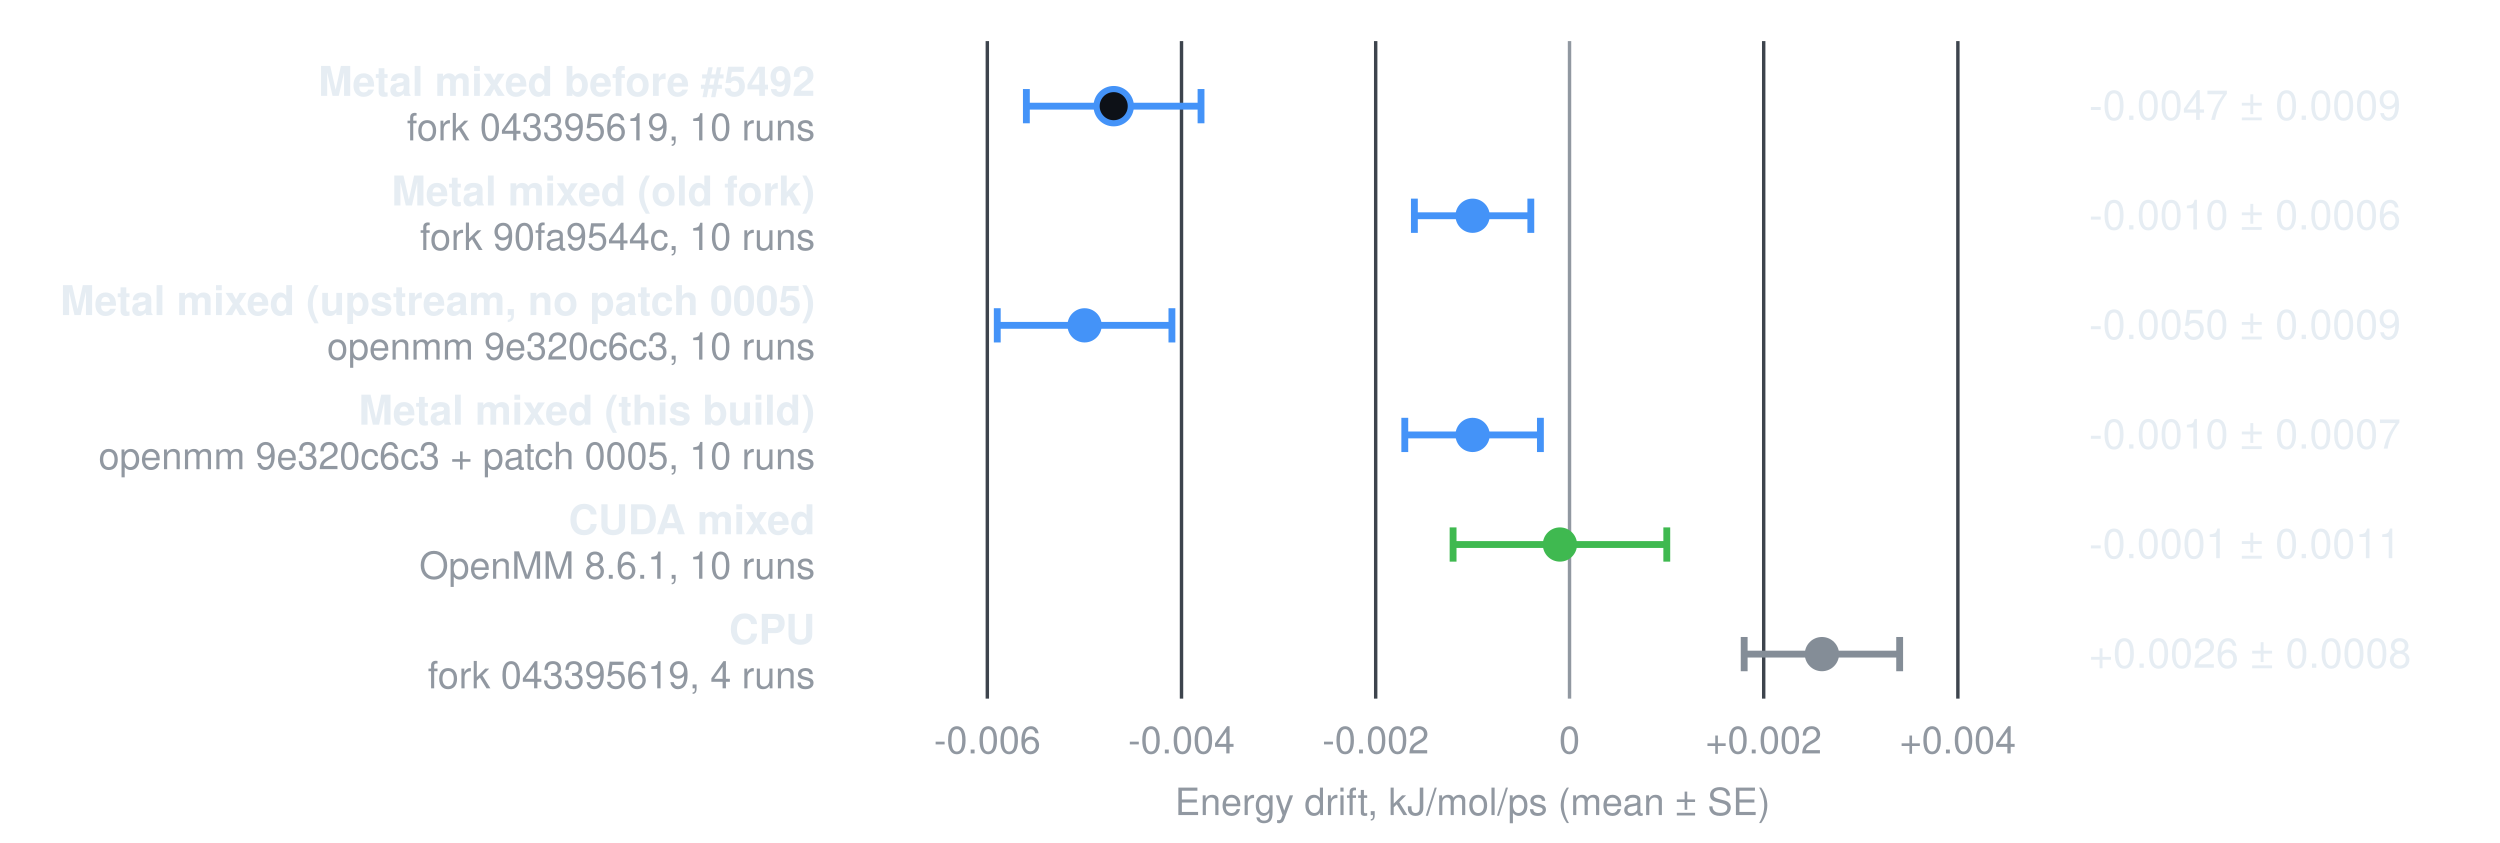
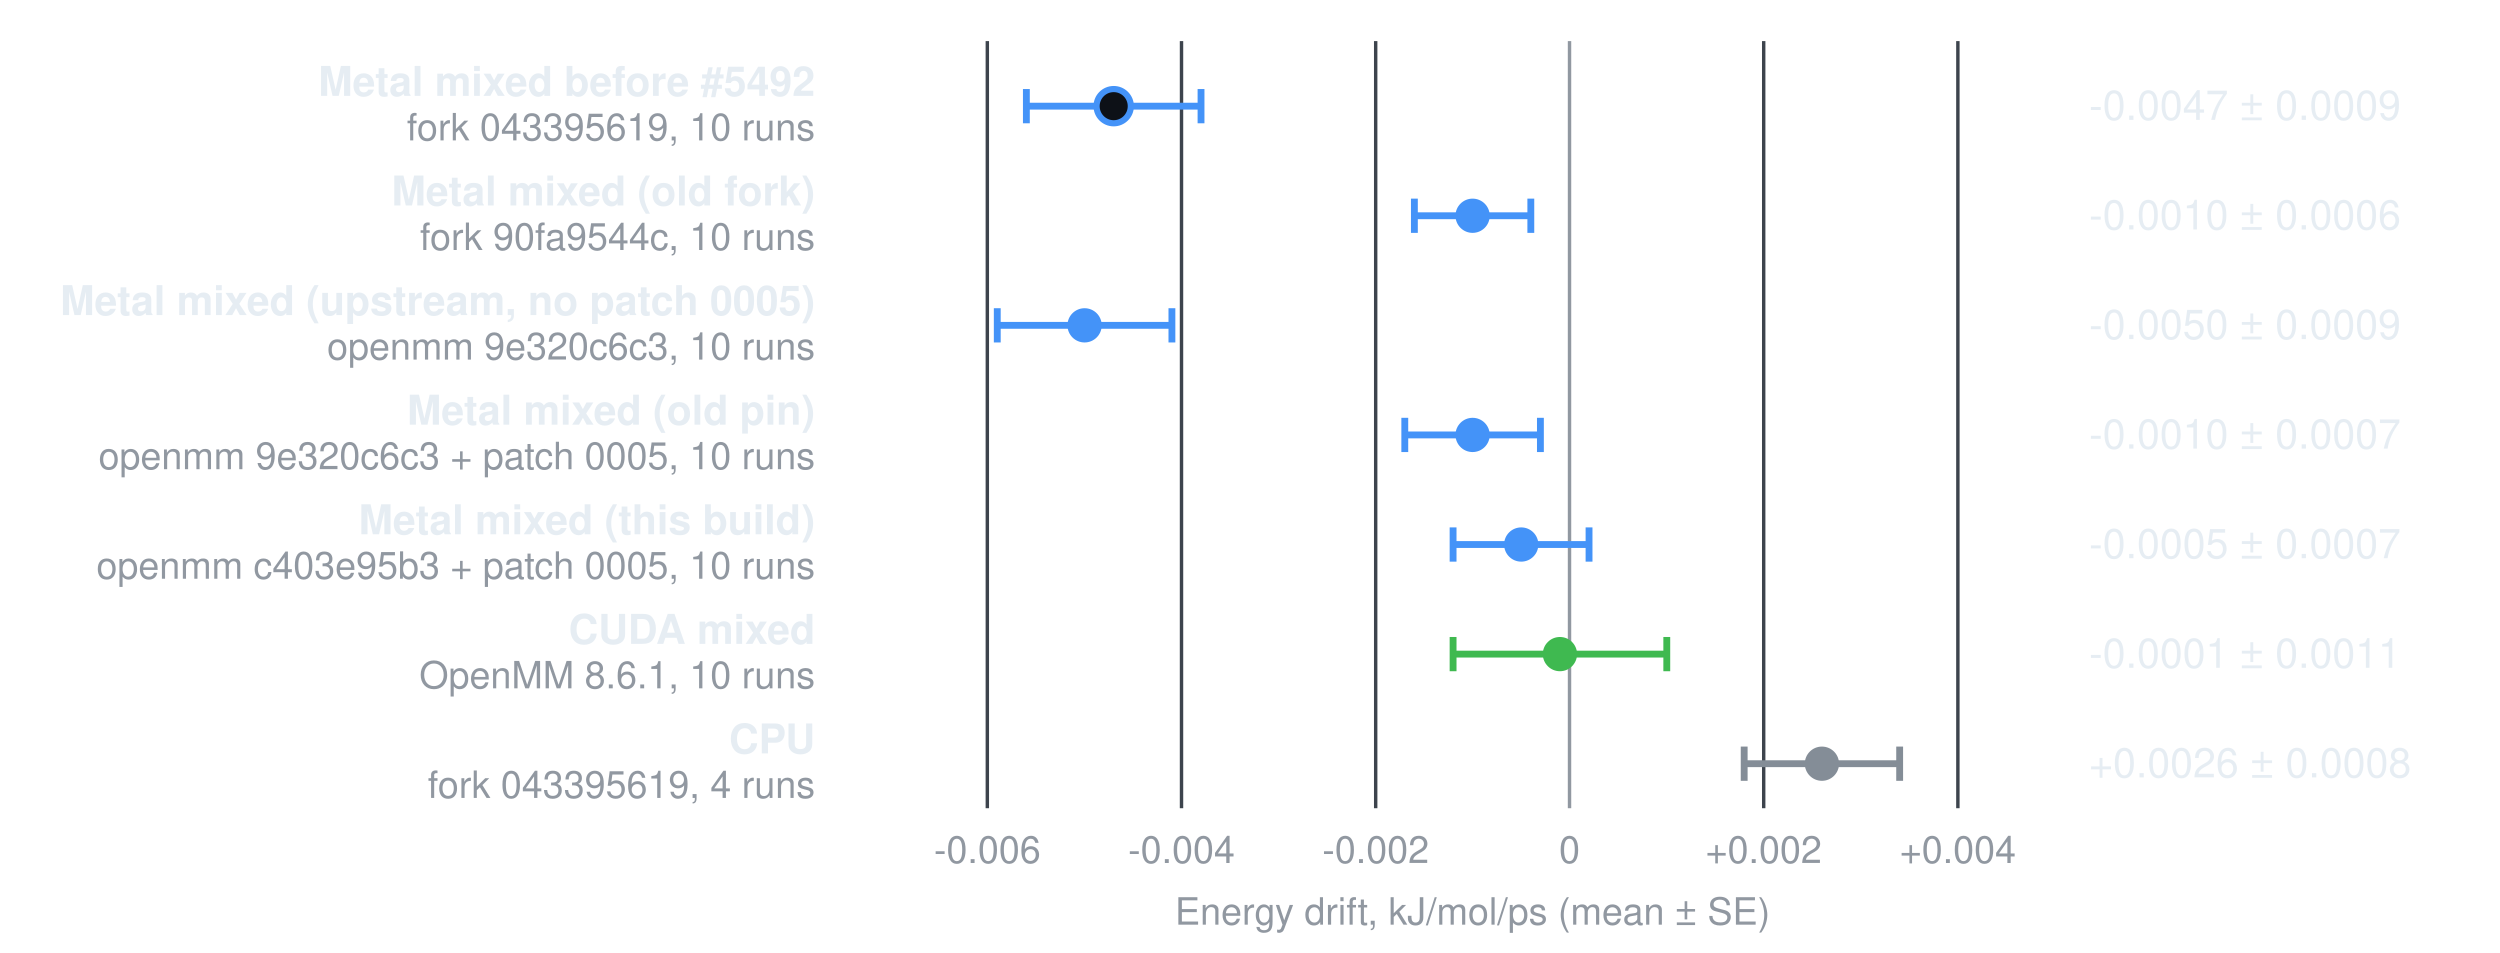
- <svg xmlns="http://www.w3.org/2000/svg" width="730" height="246" viewBox="0 0 730 246" role="img" aria-label="Energy drift of DHFR in NVE, Metal on the old fork before and after #5492, Metal on upstream OpenMM without patch 0005 and on this build with it, CUDA mixed and CPU" font-family="-apple-system, BlinkMacSystemFont, 'Segoe UI', Helvetica, Arial, sans-serif">
-   <line x1="288.3" y1="12.0" x2="288.3" y2="204.0" stroke="#3d444d" stroke-width="1.0" />
-   <text x="288.3" y="220.0" font-size="11" fill="#9198a1" text-anchor="middle" font-weight="normal">-0.006</text>
-   <line x1="345.0" y1="12.0" x2="345.0" y2="204.0" stroke="#3d444d" stroke-width="1.0" />
-   <text x="345.0" y="220.0" font-size="11" fill="#9198a1" text-anchor="middle" font-weight="normal">-0.004</text>
-   <line x1="401.7" y1="12.0" x2="401.7" y2="204.0" stroke="#3d444d" stroke-width="1.0" />
-   <text x="401.7" y="220.0" font-size="11" fill="#9198a1" text-anchor="middle" font-weight="normal">-0.002</text>
-   <line x1="458.3" y1="12.0" x2="458.3" y2="204.0" stroke="#9198a1" stroke-width="1.0" />
-   <text x="458.3" y="220.0" font-size="11" fill="#9198a1" text-anchor="middle" font-weight="normal">0</text>
-   <line x1="515.0" y1="12.0" x2="515.0" y2="204.0" stroke="#3d444d" stroke-width="1.0" />
-   <text x="515.0" y="220.0" font-size="11" fill="#9198a1" text-anchor="middle" font-weight="normal">+0.002</text>
-   <line x1="571.7" y1="12.0" x2="571.7" y2="204.0" stroke="#3d444d" stroke-width="1.0" />
-   <text x="571.7" y="220.0" font-size="11" fill="#9198a1" text-anchor="middle" font-weight="normal">+0.004</text>
-   <text x="430.0" y="238.0" font-size="11" fill="#9198a1" text-anchor="middle" font-weight="normal">Energy drift, kJ/mol/ps (mean ± SE)</text>
+ <svg xmlns="http://www.w3.org/2000/svg" width="730" height="278" viewBox="0 0 730 278" role="img" aria-label="Energy drift of DHFR in NVE, Metal on the old fork before and after #5492, Metal on upstream OpenMM 9e320c6c3 without and with patch 0005 and on this build, c403e95b3 with it, CUDA mixed and CPU" font-family="-apple-system, BlinkMacSystemFont, 'Segoe UI', Helvetica, Arial, sans-serif">
+   <line x1="288.3" y1="12.0" x2="288.3" y2="236.0" stroke="#3d444d" stroke-width="1.0" />
+   <text x="288.3" y="252.0" font-size="11" fill="#9198a1" text-anchor="middle" font-weight="normal">-0.006</text>
+   <line x1="345.0" y1="12.0" x2="345.0" y2="236.0" stroke="#3d444d" stroke-width="1.0" />
+   <text x="345.0" y="252.0" font-size="11" fill="#9198a1" text-anchor="middle" font-weight="normal">-0.004</text>
+   <line x1="401.7" y1="12.0" x2="401.7" y2="236.0" stroke="#3d444d" stroke-width="1.0" />
+   <text x="401.7" y="252.0" font-size="11" fill="#9198a1" text-anchor="middle" font-weight="normal">-0.002</text>
+   <line x1="458.3" y1="12.0" x2="458.3" y2="236.0" stroke="#9198a1" stroke-width="1.0" />
+   <text x="458.3" y="252.0" font-size="11" fill="#9198a1" text-anchor="middle" font-weight="normal">0</text>
+   <line x1="515.0" y1="12.0" x2="515.0" y2="236.0" stroke="#3d444d" stroke-width="1.0" />
+   <text x="515.0" y="252.0" font-size="11" fill="#9198a1" text-anchor="middle" font-weight="normal">+0.002</text>
+   <line x1="571.7" y1="12.0" x2="571.7" y2="236.0" stroke="#3d444d" stroke-width="1.0" />
+   <text x="571.7" y="252.0" font-size="11" fill="#9198a1" text-anchor="middle" font-weight="normal">+0.004</text>
+   <text x="430.0" y="270.0" font-size="11" fill="#9198a1" text-anchor="middle" font-weight="normal">Energy drift, kJ/mol/ps (mean ± SE)</text>
  <text x="238.0" y="28.0" font-size="12" fill="#e6edf3" text-anchor="end" font-weight="600">Metal mixed before #5492</text>
  <text x="238.0" y="41.0" font-size="11" fill="#9198a1" text-anchor="end" font-weight="normal">fork 043395619, 10 runs</text>
  <line x1="299.7" y1="31.0" x2="350.7" y2="31.0" stroke="#4493f8" stroke-width="2.0" />
  <line x1="299.7" y1="26.0" x2="299.7" y2="36.0" stroke="#4493f8" stroke-width="2.0" />
  <line x1="350.7" y1="26.0" x2="350.7" y2="36.0" stroke="#4493f8" stroke-width="2.0" />
  <circle cx="325.2" cy="31.0" r="5" fill="#0d1117" stroke="#4493f8" stroke-width="1.8" />
  <text x="610.0" y="35.0" font-size="12" fill="#e6edf3" text-anchor="start" font-weight="normal">-0.0047 ± 0.0009</text>
  <text x="238.0" y="60.0" font-size="12" fill="#e6edf3" text-anchor="end" font-weight="600">Metal mixed (old fork)</text>
  <text x="238.0" y="73.0" font-size="11" fill="#9198a1" text-anchor="end" font-weight="normal">fork 90fa9544c, 10 runs</text>
  <line x1="413.0" y1="63.0" x2="447.0" y2="63.0" stroke="#4493f8" stroke-width="2.0" />
  <line x1="413.0" y1="58.0" x2="413.0" y2="68.0" stroke="#4493f8" stroke-width="2.0" />
  <line x1="447.0" y1="58.0" x2="447.0" y2="68.0" stroke="#4493f8" stroke-width="2.0" />
  <circle cx="430.0" cy="63.0" r="5" fill="#4493f8" />
  <text x="610.0" y="67.0" font-size="12" fill="#e6edf3" text-anchor="start" font-weight="normal">-0.0010 ± 0.0006</text>
  <text x="238.0" y="92.0" font-size="12" fill="#e6edf3" text-anchor="end" font-weight="600">Metal mixed (upstream, no patch 0005)</text>
  <text x="238.0" y="105.0" font-size="11" fill="#9198a1" text-anchor="end" font-weight="normal">openmm 9e320c6c3, 10 runs</text>
  <line x1="291.2" y1="95.0" x2="342.2" y2="95.0" stroke="#4493f8" stroke-width="2.0" />
  <line x1="291.2" y1="90.0" x2="291.2" y2="100.0" stroke="#4493f8" stroke-width="2.0" />
  <line x1="342.2" y1="90.0" x2="342.2" y2="100.0" stroke="#4493f8" stroke-width="2.0" />
  <circle cx="316.7" cy="95.0" r="5" fill="#4493f8" />
  <text x="610.0" y="99.0" font-size="12" fill="#e6edf3" text-anchor="start" font-weight="normal">-0.0050 ± 0.0009</text>
-   <text x="238.0" y="124.0" font-size="12" fill="#e6edf3" text-anchor="end" font-weight="600">Metal mixed (this build)</text>
+   <text x="238.0" y="124.0" font-size="12" fill="#e6edf3" text-anchor="end" font-weight="600">Metal mixed (old pin)</text>
  <text x="238.0" y="137.0" font-size="11" fill="#9198a1" text-anchor="end" font-weight="normal">openmm 9e320c6c3 + patch 0005, 10 runs</text>
  <line x1="410.2" y1="127.0" x2="449.8" y2="127.0" stroke="#4493f8" stroke-width="2.0" />
  <line x1="410.2" y1="122.0" x2="410.2" y2="132.0" stroke="#4493f8" stroke-width="2.0" />
  <line x1="449.8" y1="122.0" x2="449.8" y2="132.0" stroke="#4493f8" stroke-width="2.0" />
  <circle cx="430.0" cy="127.0" r="5" fill="#4493f8" />
  <text x="610.0" y="131.0" font-size="12" fill="#e6edf3" text-anchor="start" font-weight="normal">-0.0010 ± 0.0007</text>
-   <text x="238.0" y="156.0" font-size="12" fill="#e6edf3" text-anchor="end" font-weight="600">CUDA mixed</text>
-   <text x="238.0" y="169.0" font-size="11" fill="#9198a1" text-anchor="end" font-weight="normal">OpenMM 8.6.1, 10 runs</text>
-   <line x1="424.3" y1="159.0" x2="486.7" y2="159.0" stroke="#3fb950" stroke-width="2.0" />
-   <line x1="424.3" y1="154.0" x2="424.3" y2="164.0" stroke="#3fb950" stroke-width="2.0" />
-   <line x1="486.7" y1="154.0" x2="486.7" y2="164.0" stroke="#3fb950" stroke-width="2.0" />
-   <circle cx="455.5" cy="159.0" r="5" fill="#3fb950" />
-   <text x="610.0" y="163.0" font-size="12" fill="#e6edf3" text-anchor="start" font-weight="normal">-0.0001 ± 0.0011</text>
-   <text x="238.0" y="188.0" font-size="12" fill="#e6edf3" text-anchor="end" font-weight="600">CPU</text>
-   <text x="238.0" y="201.0" font-size="11" fill="#9198a1" text-anchor="end" font-weight="normal">fork 043395619, 4 runs</text>
-   <line x1="509.3" y1="191.0" x2="554.7" y2="191.0" stroke="#848d97" stroke-width="2.0" />
-   <line x1="509.3" y1="186.0" x2="509.3" y2="196.0" stroke="#848d97" stroke-width="2.0" />
-   <line x1="554.7" y1="186.0" x2="554.7" y2="196.0" stroke="#848d97" stroke-width="2.0" />
-   <circle cx="532.0" cy="191.0" r="5" fill="#848d97" />
-   <text x="610.0" y="195.0" font-size="12" fill="#e6edf3" text-anchor="start" font-weight="normal">+0.0026 ± 0.0008</text>
+   <text x="238.0" y="156.0" font-size="12" fill="#e6edf3" text-anchor="end" font-weight="600">Metal mixed (this build)</text>
+   <text x="238.0" y="169.0" font-size="11" fill="#9198a1" text-anchor="end" font-weight="normal">openmm c403e95b3 + patch 0005, 10 runs</text>
+   <line x1="424.3" y1="159.0" x2="464.0" y2="159.0" stroke="#4493f8" stroke-width="2.0" />
+   <line x1="424.3" y1="154.0" x2="424.3" y2="164.0" stroke="#4493f8" stroke-width="2.0" />
+   <line x1="464.0" y1="154.0" x2="464.0" y2="164.0" stroke="#4493f8" stroke-width="2.0" />
+   <circle cx="444.2" cy="159.0" r="5" fill="#4493f8" />
+   <text x="610.0" y="163.0" font-size="12" fill="#e6edf3" text-anchor="start" font-weight="normal">-0.0005 ± 0.0007</text>
+   <text x="238.0" y="188.0" font-size="12" fill="#e6edf3" text-anchor="end" font-weight="600">CUDA mixed</text>
+   <text x="238.0" y="201.0" font-size="11" fill="#9198a1" text-anchor="end" font-weight="normal">OpenMM 8.6.1, 10 runs</text>
+   <line x1="424.3" y1="191.0" x2="486.7" y2="191.0" stroke="#3fb950" stroke-width="2.0" />
+   <line x1="424.3" y1="186.0" x2="424.3" y2="196.0" stroke="#3fb950" stroke-width="2.0" />
+   <line x1="486.7" y1="186.0" x2="486.7" y2="196.0" stroke="#3fb950" stroke-width="2.0" />
+   <circle cx="455.5" cy="191.0" r="5" fill="#3fb950" />
+   <text x="610.0" y="195.0" font-size="12" fill="#e6edf3" text-anchor="start" font-weight="normal">-0.0001 ± 0.0011</text>
+   <text x="238.0" y="220.0" font-size="12" fill="#e6edf3" text-anchor="end" font-weight="600">CPU</text>
+   <text x="238.0" y="233.0" font-size="11" fill="#9198a1" text-anchor="end" font-weight="normal">fork 043395619, 4 runs</text>
+   <line x1="509.3" y1="223.0" x2="554.7" y2="223.0" stroke="#848d97" stroke-width="2.0" />
+   <line x1="509.3" y1="218.0" x2="509.3" y2="228.0" stroke="#848d97" stroke-width="2.0" />
+   <line x1="554.7" y1="218.0" x2="554.7" y2="228.0" stroke="#848d97" stroke-width="2.0" />
+   <circle cx="532.0" cy="223.0" r="5" fill="#848d97" />
+   <text x="610.0" y="227.0" font-size="12" fill="#e6edf3" text-anchor="start" font-weight="normal">+0.0026 ± 0.0008</text>
</svg>
